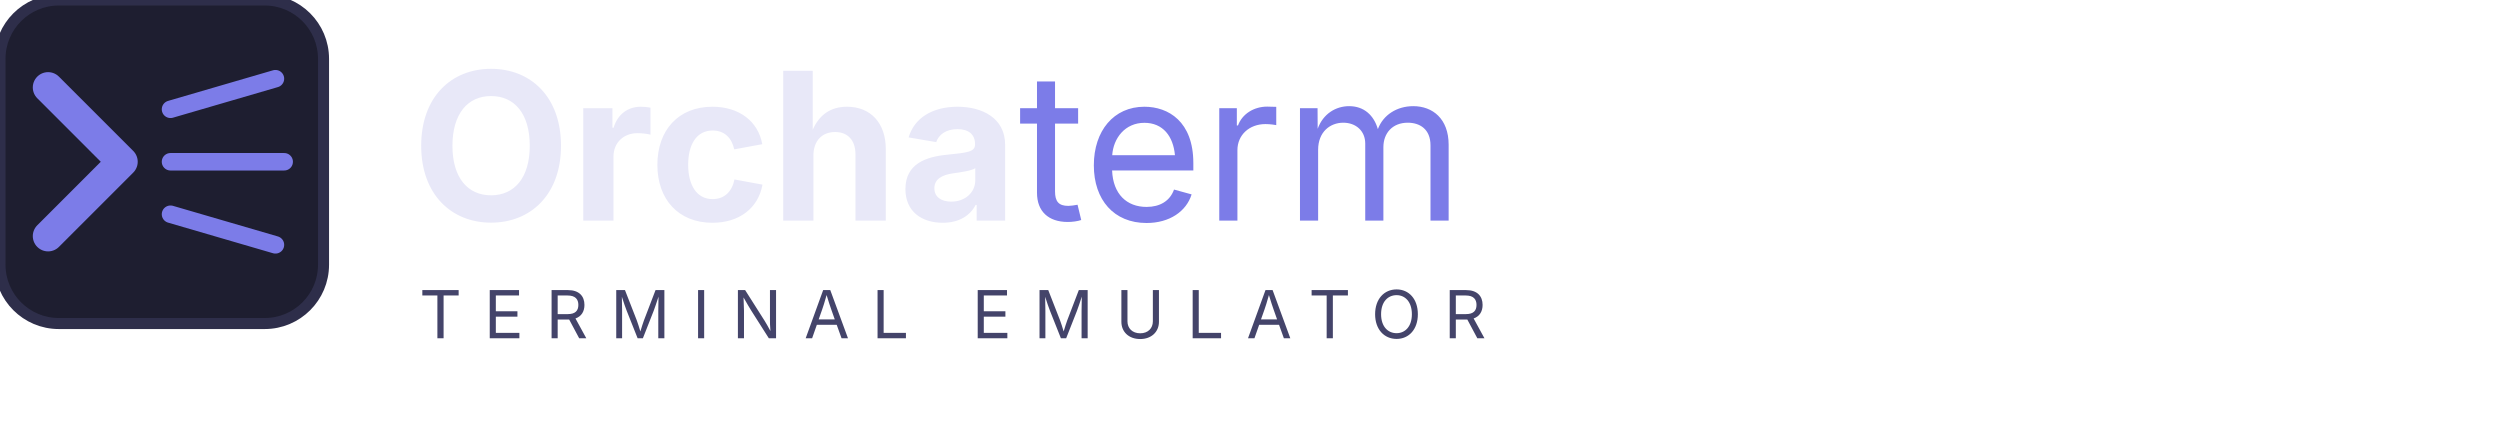
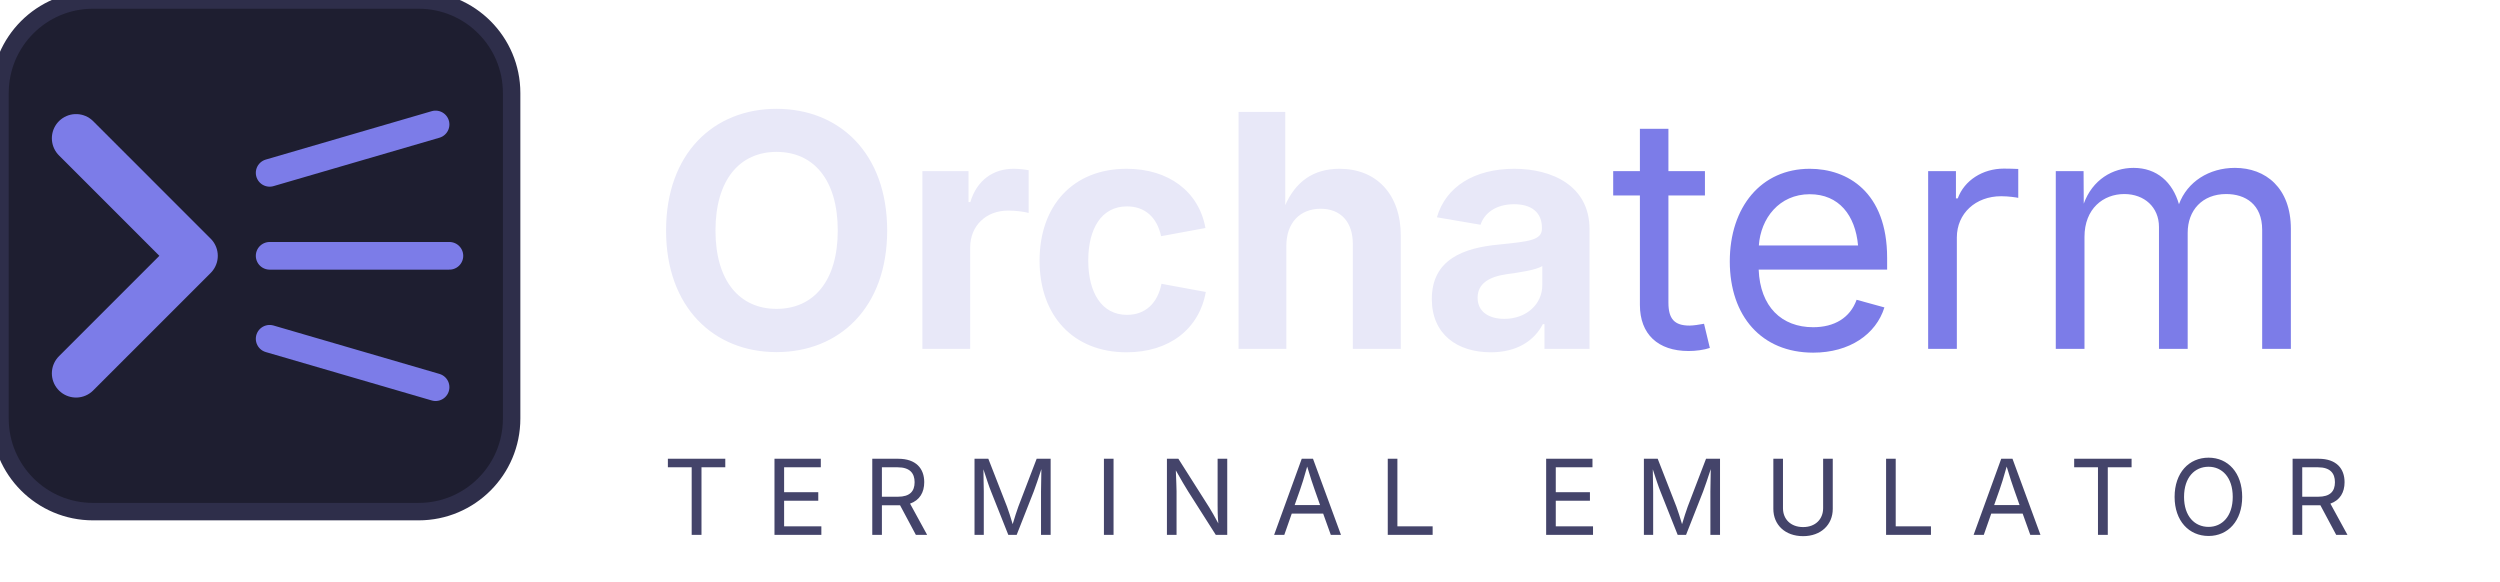
- <svg xmlns="http://www.w3.org/2000/svg" width="340" height="60" viewBox="0 0 340 60" fill="none">
+ <svg xmlns="http://www.w3.org/2000/svg" width="215" height="50" viewBox="0 0 215 50" fill="none">
  <rect x="0" y="0" width="44" height="44" rx="8" fill="#1e1e30" stroke="#2e2e4a" stroke-width="1.5" />
  <g transform="scale(0.2973)">
    <polyline points="22,40 56,74 22,108" fill="none" stroke="#7c7ce8" stroke-width="14" stroke-linecap="round" stroke-linejoin="round" />
    <line x1="78" y1="50" x2="126" y2="36" stroke="#7c7ce8" stroke-width="8" stroke-linecap="round" />
    <line x1="78" y1="74" x2="130" y2="74" stroke="#7c7ce8" stroke-width="8" stroke-linecap="round" />
    <line x1="78" y1="98" x2="126" y2="112" stroke="#7c7ce8" stroke-width="8" stroke-linecap="round" />
  </g>
  <text x="56" y="30" font-family="Inter, sans-serif" font-size="28" font-weight="700" fill="#e8e8f8">Orcha<tspan fill="#7c7ce8" font-weight="400">term</tspan>
  </text>
  <text x="57" y="46" font-family="Inter, sans-serif" font-size="9" fill="#44446a" letter-spacing="3">TERMINAL EMULATOR</text>
</svg>
